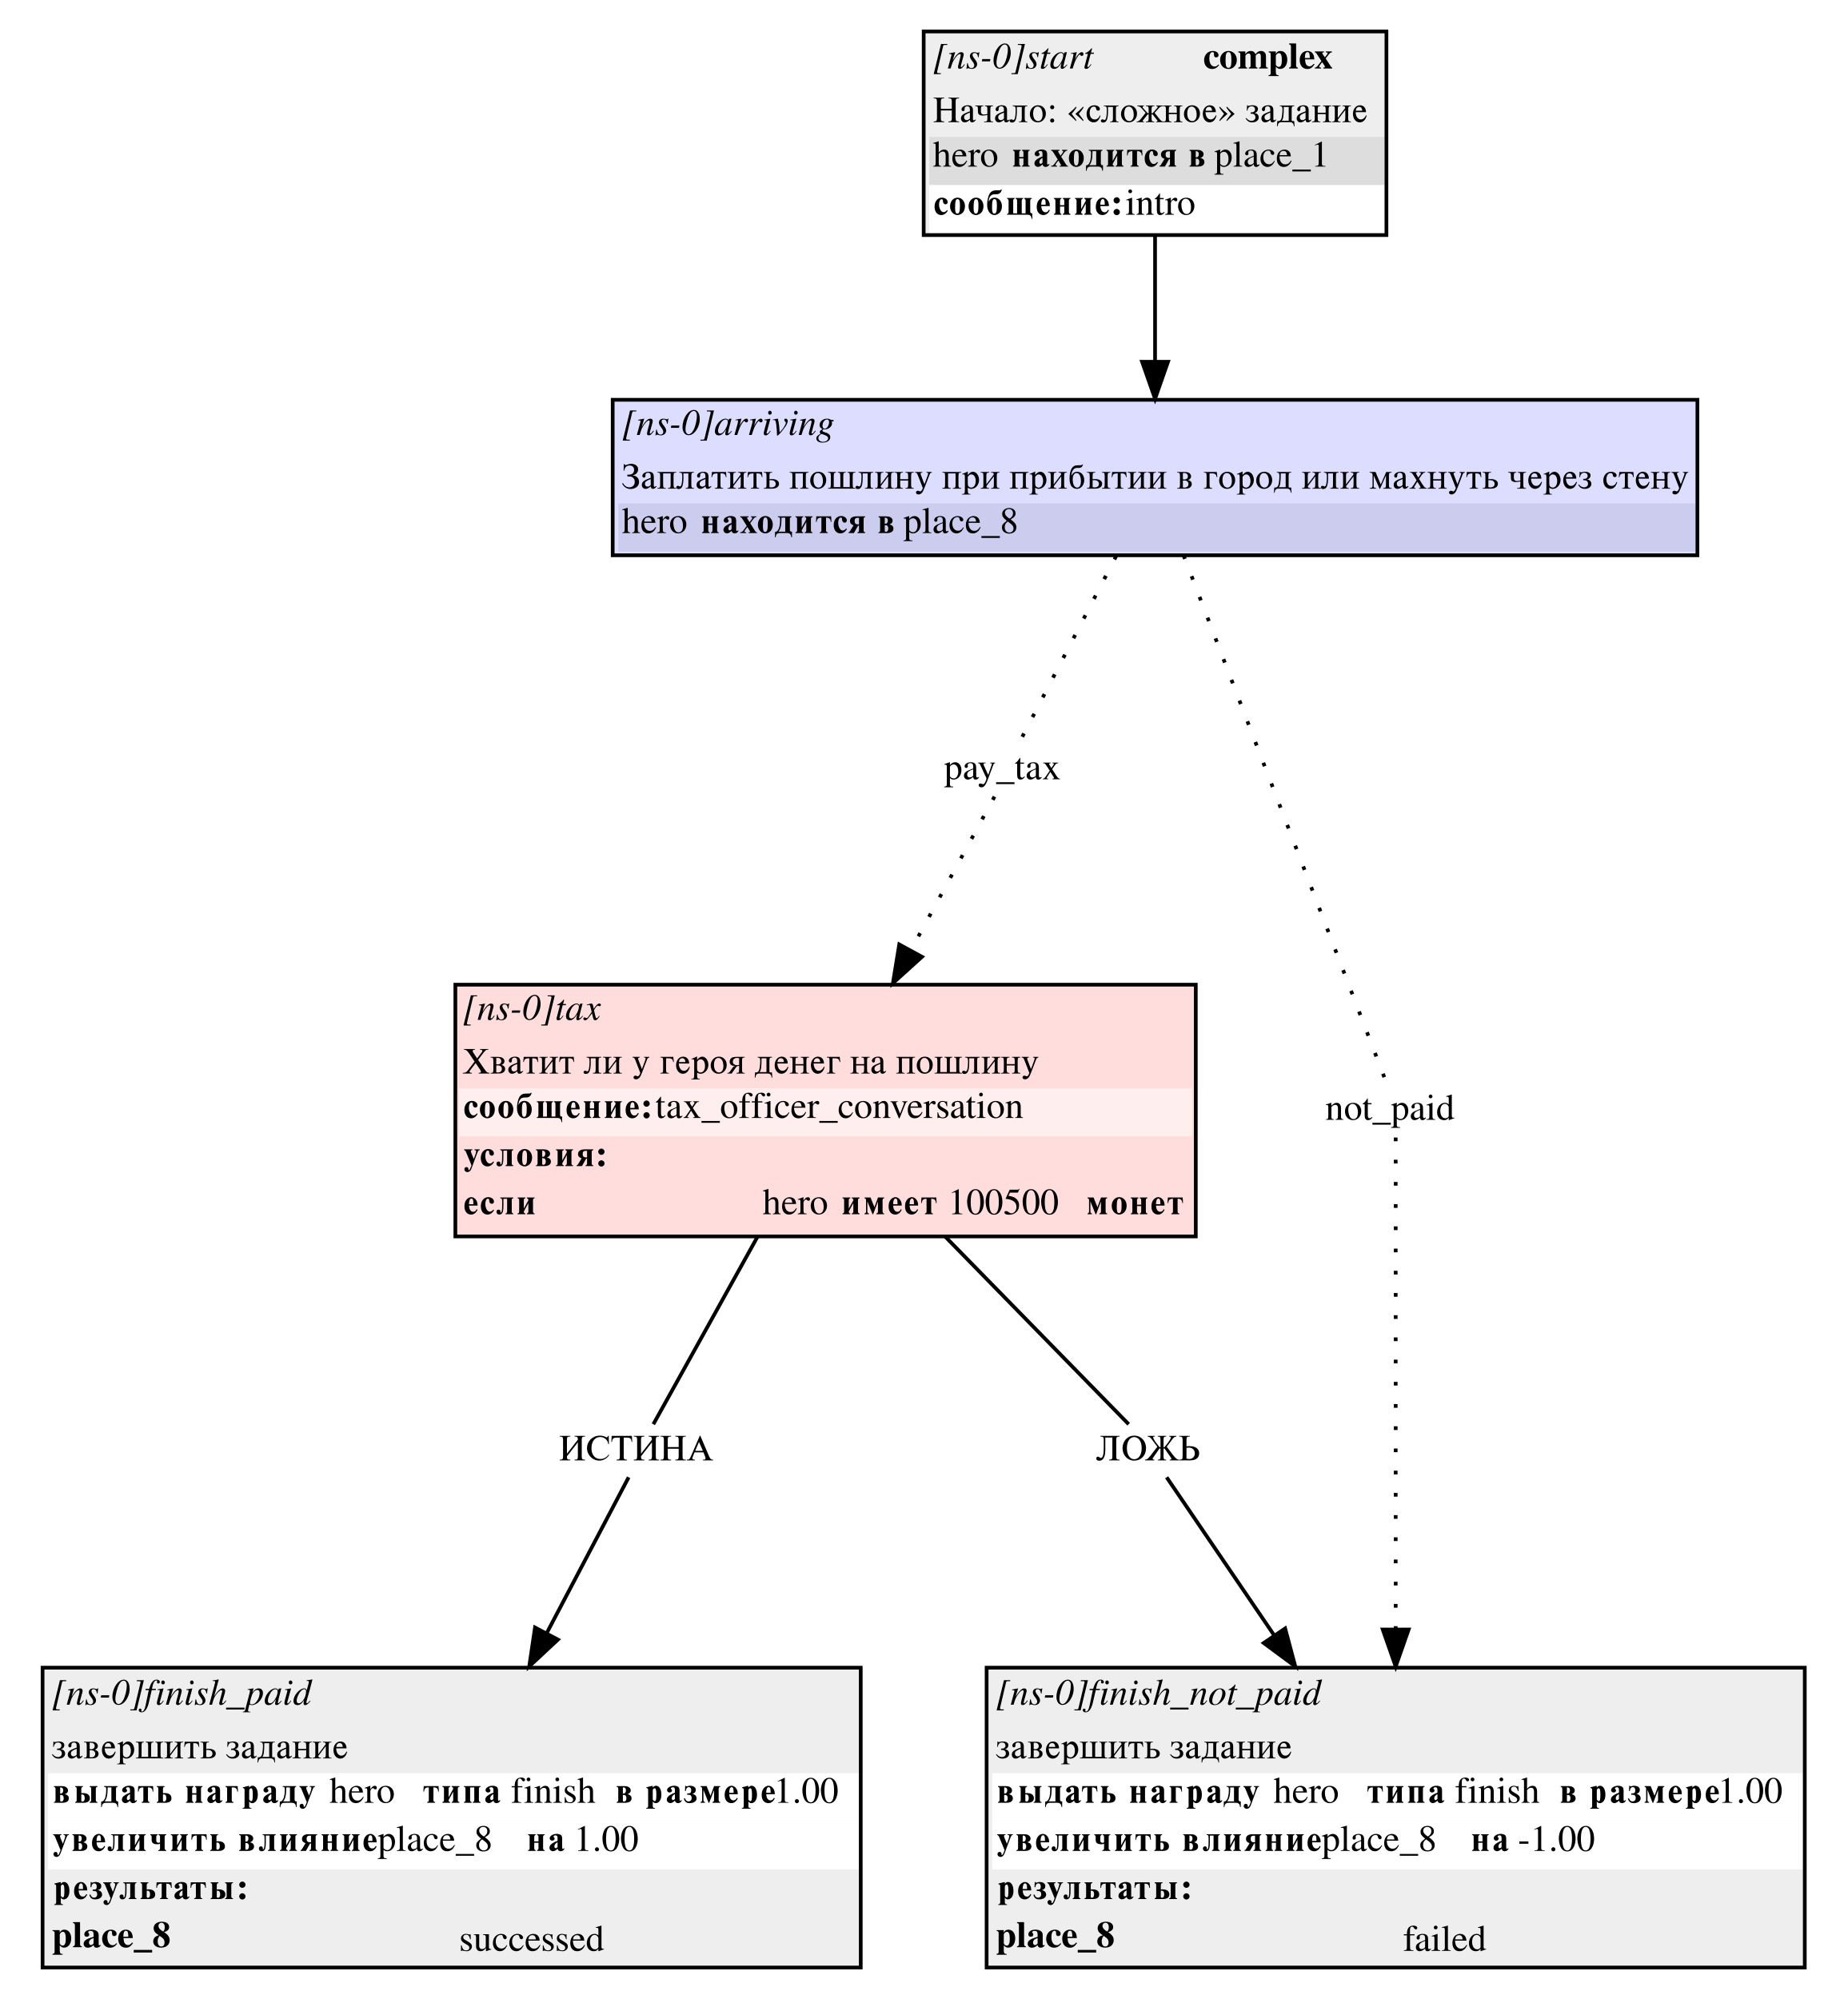
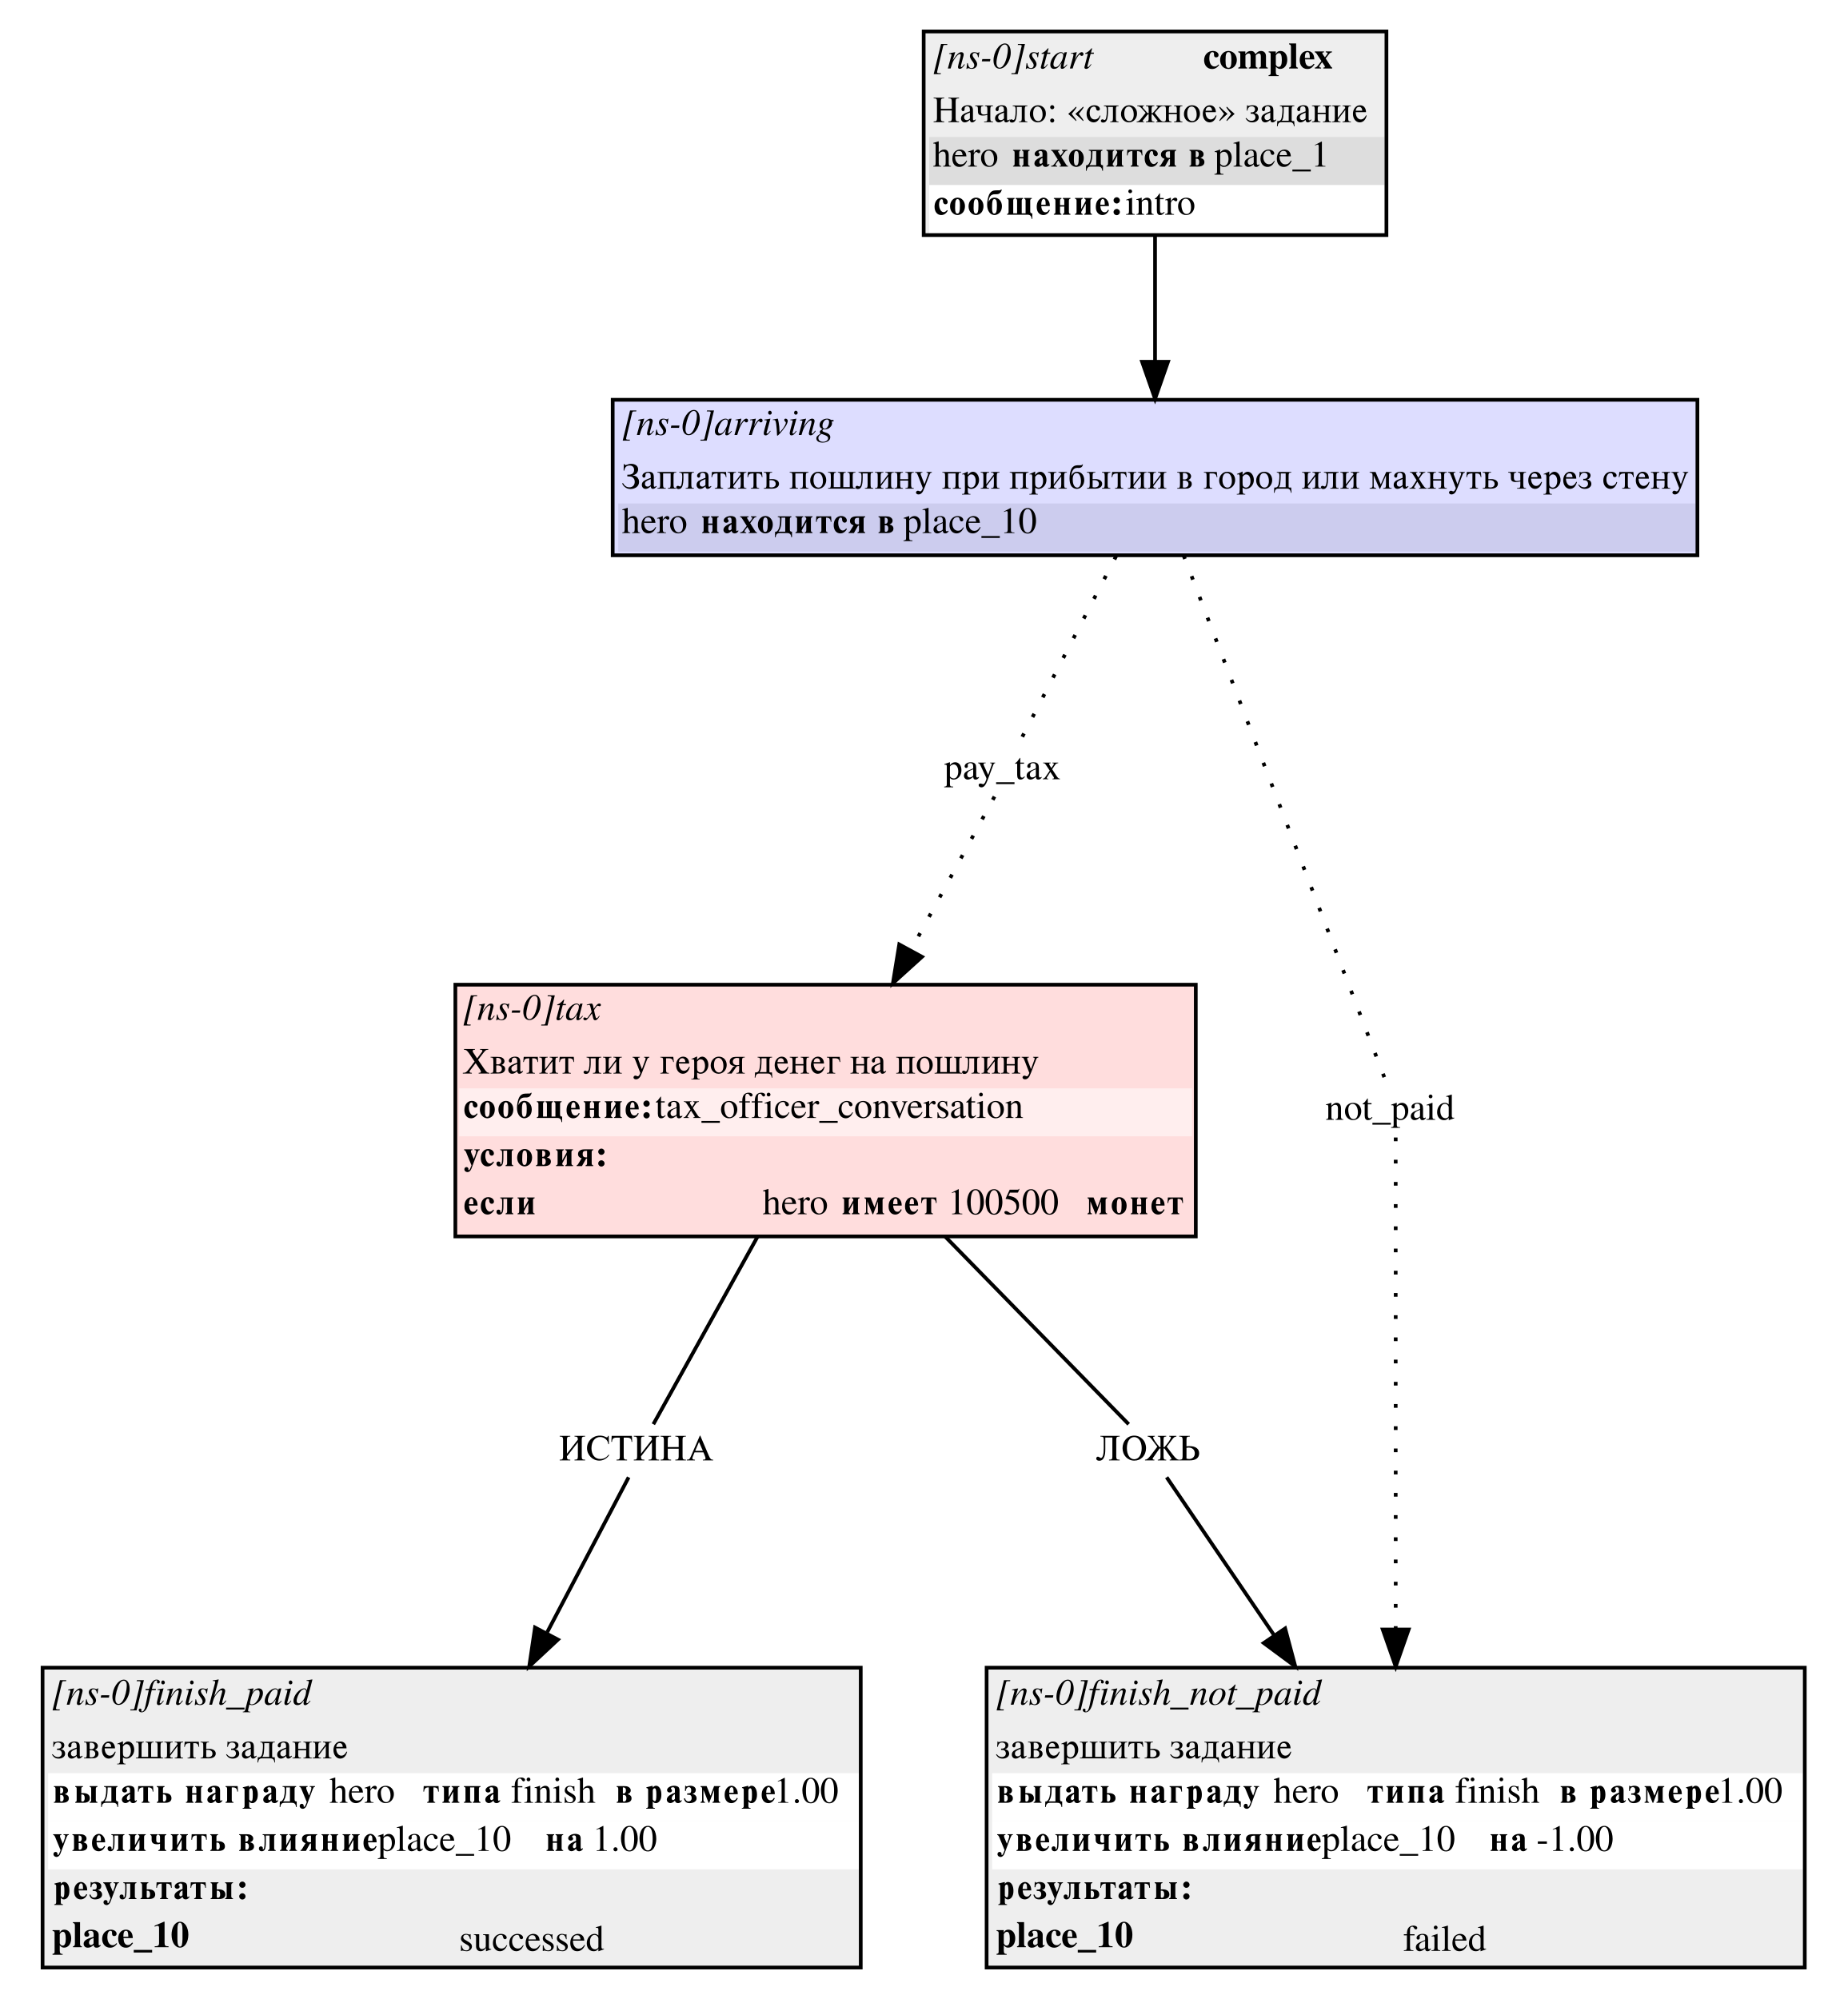
<svg xmlns="http://www.w3.org/2000/svg" width="499pt" height="540pt" viewBox="0.00 0.00 499.00 540.00">
  <g id="graph0" class="graph" transform="scale(1 1) rotate(0) translate(4 536)">
    <polygon fill="white" stroke="white" points="-4,4 -4,-536 495,-536 495,4 -4,4" />
    <g id="node1" class="node">
      <polygon fill="#eeeeee" stroke="none" points="245.5,-472.5 245.5,-527.5 370.5,-527.5 370.5,-472.5 245.5,-472.5" />
      <text text-anchor="start" x="248" y="-517.5" font-family="Times,serif" font-style="italic" font-size="10.00">[ns-0]start</text>
      <text text-anchor="start" x="321" y="-517.5" font-family="Times,serif" font-weight="bold" font-size="10.00">complex</text>
      <text text-anchor="start" x="248" y="-503" font-family="Times,serif" font-size="10.00">Начало: «сложное» задание</text>
      <polygon fill="#dddddd" stroke="none" points="247,-486 247,-499 370,-499 370,-486 247,-486" />
      <text text-anchor="start" x="248" y="-491" font-family="Times,serif" font-size="10.00">hero </text>
      <text text-anchor="start" x="269" y="-491" font-family="Times,serif" font-weight="bold" font-size="10.00">находится в</text>
      <text text-anchor="start" x="324" y="-491" font-family="Times,serif" font-size="10.00"> place_1</text>
      <polygon fill="#ffffff" stroke="none" points="247,-473 247,-486 370,-486 370,-473 247,-473" />
      <text text-anchor="start" x="248" y="-478" font-family="Times,serif" font-weight="bold" font-size="10.00">сообщение:</text>
      <text text-anchor="start" x="300" y="-478" font-family="Times,serif" font-size="10.00"> intro</text>
      <polygon fill="none" stroke="black" points="245.5,-472.5 245.5,-527.5 370.5,-527.5 370.5,-472.5 245.5,-472.5" />
    </g>
    <g id="node5" class="node">
      <polygon fill="#ddddff" stroke="none" points="161.5,-386 161.5,-428 454.5,-428 454.5,-386 161.5,-386" />
      <text text-anchor="start" x="164" y="-418.5" font-family="Times,serif" font-style="italic" font-size="10.00">[ns-0]arriving</text>
      <text text-anchor="start" x="164" y="-404" font-family="Times,serif" font-size="10.00">Заплатить пошлину при прибытии в город или махнуть через стену</text>
      <polygon fill="#ccccee" stroke="none" points="163,-387 163,-400 454,-400 454,-387 163,-387" />
      <text text-anchor="start" x="164" y="-392" font-family="Times,serif" font-size="10.00">hero </text>
      <text text-anchor="start" x="185" y="-392" font-family="Times,serif" font-weight="bold" font-size="10.00">находится в</text>
-       <text text-anchor="start" x="240" y="-392" font-family="Times,serif" font-size="10.00"> place_8</text>
+       <text text-anchor="start" x="240" y="-392" font-family="Times,serif" font-size="10.00"> place_10</text>
      <polygon fill="none" stroke="black" points="161.5,-386 161.5,-428 454.5,-428 454.5,-386 161.5,-386" />
    </g>
-     <g id="edge9" class="edge">
+     <g id="edge7" class="edge">
      <path fill="none" stroke="black" d="M308,-472.189C308,-461.542 308,-449.241 308,-438.275" />
      <polygon fill="black" stroke="black" points="311.5,-438.266 308,-428.266 304.5,-438.267 311.5,-438.266" />
    </g>
    <g id="node2" class="node">
      <polygon fill="#eeeeee" stroke="none" points="7.5,-4.5 7.5,-85.5 228.5,-85.5 228.5,-4.5 7.5,-4.5" />
      <text text-anchor="start" x="10" y="-75.5" font-family="Times,serif" font-style="italic" font-size="10.00">[ns-0]finish_paid</text>
      <text text-anchor="start" x="10" y="-61" font-family="Times,serif" font-size="10.00">завершить задание</text>
      <polygon fill="#ffffff" stroke="none" points="9,-44 9,-57 228,-57 228,-44 9,-44" />
      <text text-anchor="start" x="10" y="-49" font-family="Times,serif" font-weight="bold" font-size="10.00">выдать награду </text>
      <text text-anchor="start" x="85" y="-49" font-family="Times,serif" font-size="10.00">  hero </text>
      <text text-anchor="start" x="110" y="-49" font-family="Times,serif" font-weight="bold" font-size="10.00">типа </text>
      <text text-anchor="start" x="134" y="-49" font-family="Times,serif" font-size="10.00"> finish </text>
      <text text-anchor="start" x="162" y="-49" font-family="Times,serif" font-weight="bold" font-size="10.00">в размере</text>
      <text text-anchor="start" x="205" y="-49" font-family="Times,serif" font-size="10.00"> 1.00</text>
      <polygon fill="#ffffff" stroke="none" points="9,-31 9,-44 228,-44 228,-31 9,-31" />
      <text text-anchor="start" x="10" y="-36" font-family="Times,serif" font-weight="bold" font-size="10.00">увеличить влияние </text>
-       <text text-anchor="start" x="98" y="-36" font-family="Times,serif" font-size="10.00">  place_8 </text>
-       <text text-anchor="start" x="138" y="-36" font-family="Times,serif" font-weight="bold" font-size="10.00">на </text>
-       <text text-anchor="start" x="151" y="-36" font-family="Times,serif" font-size="10.00"> 1.00</text>
+       <text text-anchor="start" x="98" y="-36" font-family="Times,serif" font-size="10.00">  place_10 </text>
+       <text text-anchor="start" x="143" y="-36" font-family="Times,serif" font-weight="bold" font-size="10.00">на </text>
+       <text text-anchor="start" x="156" y="-36" font-family="Times,serif" font-size="10.00"> 1.00</text>
      <polygon fill="#eeeeee" stroke="none" points="9,-18 9,-31 228,-31 228,-18 9,-18" />
      <text text-anchor="start" x="10" y="-23" font-family="Times,serif" font-weight="bold" font-size="10.00">результаты:</text>
-       <text text-anchor="start" x="10" y="-10" font-family="Times,serif" font-weight="bold" font-size="10.00">place_8</text>
+       <text text-anchor="start" x="10" y="-10" font-family="Times,serif" font-weight="bold" font-size="10.00">place_10</text>
      <text text-anchor="start" x="120" y="-9" font-family="Times,serif" font-size="10.00">successed</text>
      <polygon fill="none" stroke="black" points="7.5,-4.5 7.5,-85.5 228.5,-85.5 228.5,-4.5 7.5,-4.5" />
    </g>
    <g id="node3" class="node">
      <polygon fill="#ffdddd" stroke="none" points="119,-202 119,-270 319,-270 319,-202 119,-202" />
      <text text-anchor="start" x="121" y="-260.5" font-family="Times,serif" font-style="italic" font-size="10.00">[ns-0]tax</text>
      <text text-anchor="start" x="121" y="-246" font-family="Times,serif" font-size="10.00">Хватит ли у героя денег на пошлину</text>
      <polygon fill="#ffeeee" stroke="none" points="120,-229 120,-242 318,-242 318,-229 120,-229" />
      <text text-anchor="start" x="121" y="-234" font-family="Times,serif" font-weight="bold" font-size="10.00">сообщение:</text>
      <text text-anchor="start" x="173" y="-234" font-family="Times,serif" font-size="10.00"> tax_officer_conversation</text>
      <polygon fill="#ffdddd" stroke="none" points="120,-216 120,-229 318,-229 318,-216 120,-216" />
      <text text-anchor="start" x="121" y="-221" font-family="Times,serif" font-weight="bold" font-size="10.00">условия:</text>
      <text text-anchor="start" x="121" y="-208" font-family="Times,serif" font-weight="bold" font-size="10.00">если </text>
      <polygon fill="#ffdddd" stroke="none" points="201,-203 201,-216 318,-216 318,-203 201,-203" />
      <text text-anchor="start" x="202" y="-208" font-family="Times,serif" font-size="10.00">hero </text>
      <text text-anchor="start" x="223" y="-208" font-family="Times,serif" font-weight="bold" font-size="10.00">имеет </text>
      <text text-anchor="start" x="252" y="-208" font-family="Times,serif" font-size="10.00"> 100500 </text>
      <text text-anchor="start" x="289" y="-208" font-family="Times,serif" font-weight="bold" font-size="10.00">монет</text>
      <polygon fill="none" stroke="black" points="119,-202 119,-270 319,-270 319,-202 119,-202" />
    </g>
-     <g id="node7" class="node">
+     <g id="node6" class="node">
      <polygon fill="#ffffff" stroke="none" points="291,-137 291,-151 324,-151 324,-137 291,-137" />
      <text text-anchor="start" x="292" y="-141.5" font-family="Times,serif" font-size="10.00">ЛОЖЬ</text>
    </g>
-     <g id="edge3" class="edge">
+     <g id="edge1" class="edge">
      <path fill="none" stroke="black" d="M251.268,-201.998C269.516,-183.336 290.668,-161.703 300.871,-151.268" />
    </g>
-     <g id="node8" class="node">
+     <g id="node7" class="node">
      <polygon fill="#ffffff" stroke="none" points="146,-137 146,-151 192,-151 192,-137 146,-137" />
      <text text-anchor="start" x="147" y="-141.5" font-family="Times,serif" font-size="10.00">ИСТИНА</text>
    </g>
-     <g id="edge5" class="edge">
+     <g id="edge3" class="edge">
      <path fill="none" stroke="black" d="M200.666,-201.998C190.298,-183.336 178.28,-161.703 172.482,-151.268" />
    </g>
    <g id="node4" class="node">
      <polygon fill="#eeeeee" stroke="none" points="262.5,-4.5 262.5,-85.5 483.5,-85.5 483.5,-4.5 262.5,-4.5" />
      <text text-anchor="start" x="265" y="-75.5" font-family="Times,serif" font-style="italic" font-size="10.00">[ns-0]finish_not_paid</text>
      <text text-anchor="start" x="265" y="-61" font-family="Times,serif" font-size="10.00">завершить задание</text>
      <polygon fill="#ffffff" stroke="none" points="264,-44 264,-57 483,-57 483,-44 264,-44" />
      <text text-anchor="start" x="265" y="-49" font-family="Times,serif" font-weight="bold" font-size="10.00">выдать награду </text>
      <text text-anchor="start" x="340" y="-49" font-family="Times,serif" font-size="10.00">  hero </text>
      <text text-anchor="start" x="365" y="-49" font-family="Times,serif" font-weight="bold" font-size="10.00">типа </text>
      <text text-anchor="start" x="389" y="-49" font-family="Times,serif" font-size="10.00"> finish </text>
      <text text-anchor="start" x="417" y="-49" font-family="Times,serif" font-weight="bold" font-size="10.00">в размере</text>
      <text text-anchor="start" x="460" y="-49" font-family="Times,serif" font-size="10.00"> 1.00</text>
      <polygon fill="#ffffff" stroke="none" points="264,-31 264,-44 483,-44 483,-31 264,-31" />
      <text text-anchor="start" x="265" y="-36" font-family="Times,serif" font-weight="bold" font-size="10.00">увеличить влияние </text>
-       <text text-anchor="start" x="353" y="-36" font-family="Times,serif" font-size="10.00">  place_8 </text>
-       <text text-anchor="start" x="393" y="-36" font-family="Times,serif" font-weight="bold" font-size="10.00">на </text>
-       <text text-anchor="start" x="406" y="-36" font-family="Times,serif" font-size="10.00"> -1.00</text>
+       <text text-anchor="start" x="353" y="-36" font-family="Times,serif" font-size="10.00">  place_10 </text>
+       <text text-anchor="start" x="398" y="-36" font-family="Times,serif" font-weight="bold" font-size="10.00">на </text>
+       <text text-anchor="start" x="411" y="-36" font-family="Times,serif" font-size="10.00"> -1.00</text>
      <polygon fill="#eeeeee" stroke="none" points="264,-18 264,-31 483,-31 483,-18 264,-18" />
      <text text-anchor="start" x="265" y="-23" font-family="Times,serif" font-weight="bold" font-size="10.00">результаты:</text>
-       <text text-anchor="start" x="265" y="-10" font-family="Times,serif" font-weight="bold" font-size="10.00">place_8</text>
+       <text text-anchor="start" x="265" y="-10" font-family="Times,serif" font-weight="bold" font-size="10.00">place_10</text>
      <text text-anchor="start" x="375" y="-9" font-family="Times,serif" font-size="10.00">failed</text>
      <polygon fill="none" stroke="black" points="262.5,-4.5 262.5,-85.5 483.5,-85.5 483.5,-4.5 262.5,-4.5" />
    </g>
-     <g id="node6" class="node">
+     <g id="node8" class="node">
      <polygon fill="#ffffff" stroke="none" points="250,-321 250,-335 287,-335 287,-321 250,-321" />
      <text text-anchor="start" x="251" y="-325.5" font-family="Times,serif" font-size="10.00">pay_tax</text>
    </g>
-     <g id="edge1" class="edge">
+     <g id="edge5" class="edge">
      <path fill="none" stroke="black" stroke-dasharray="1,5" d="M297.49,-385.769C288.787,-369.015 276.962,-346.253 271.295,-335.342" />
    </g>
    <g id="node9" class="node">
      <polygon fill="#ffffff" stroke="none" points="353,-229 353,-243 393,-243 393,-229 353,-229" />
      <text text-anchor="start" x="354" y="-233.5" font-family="Times,serif" font-size="10.00">not_paid</text>
    </g>
-     <g id="edge7" class="edge">
+     <g id="edge8" class="edge">
      <path fill="none" stroke="black" stroke-dasharray="1,5" d="M315.712,-385.95C330.441,-347.654 361.894,-265.874 370.679,-243.035" />
    </g>
    <g id="edge2" class="edge">
+       <path fill="none" stroke="black" d="M311.129,-136.932C317.095,-128.164 328.682,-111.134 340.232,-94.159" />
+       <polygon fill="black" stroke="black" points="343.142,-96.104 345.874,-85.867 337.355,-92.166 343.142,-96.104" />
+     </g>
+     <g id="edge4" class="edge">
+       <path fill="none" stroke="black" d="M165.81,-136.932C161.283,-128.323 152.57,-111.75 143.808,-95.085" />
+       <polygon fill="black" stroke="black" points="146.713,-93.089 138.961,-85.867 140.517,-96.347 146.713,-93.089" />
+     </g>
+     <g id="edge6" class="edge">
      <path fill="none" stroke="black" stroke-dasharray="1,5" d="M264.632,-320.814C259.889,-312.102 250.833,-295.468 242.031,-279.301" />
      <polygon fill="black" stroke="black" points="245.051,-277.53 237.196,-270.421 238.904,-280.877 245.051,-277.53" />
    </g>
-     <g id="edge4" class="edge">
-       <path fill="none" stroke="black" d="M311.129,-136.932C317.095,-128.164 328.682,-111.134 340.232,-94.159" />
-       <polygon fill="black" stroke="black" points="343.142,-96.104 345.874,-85.867 337.355,-92.166 343.142,-96.104" />
-     </g>
-     <g id="edge6" class="edge">
-       <path fill="none" stroke="black" d="M165.81,-136.932C161.283,-128.323 152.57,-111.75 143.808,-95.085" />
-       <polygon fill="black" stroke="black" points="146.713,-93.089 138.961,-85.867 140.517,-96.347 146.713,-93.089" />
-     </g>
-     <g id="edge8" class="edge">
+     <g id="edge9" class="edge">
      <path fill="none" stroke="black" stroke-dasharray="1,5" d="M373,-228.712C373,-208.346 373,-142.813 373,-96.065" />
      <polygon fill="black" stroke="black" points="376.5,-95.808 373,-85.808 369.5,-95.808 376.5,-95.808" />
    </g>
  </g>
</svg>
